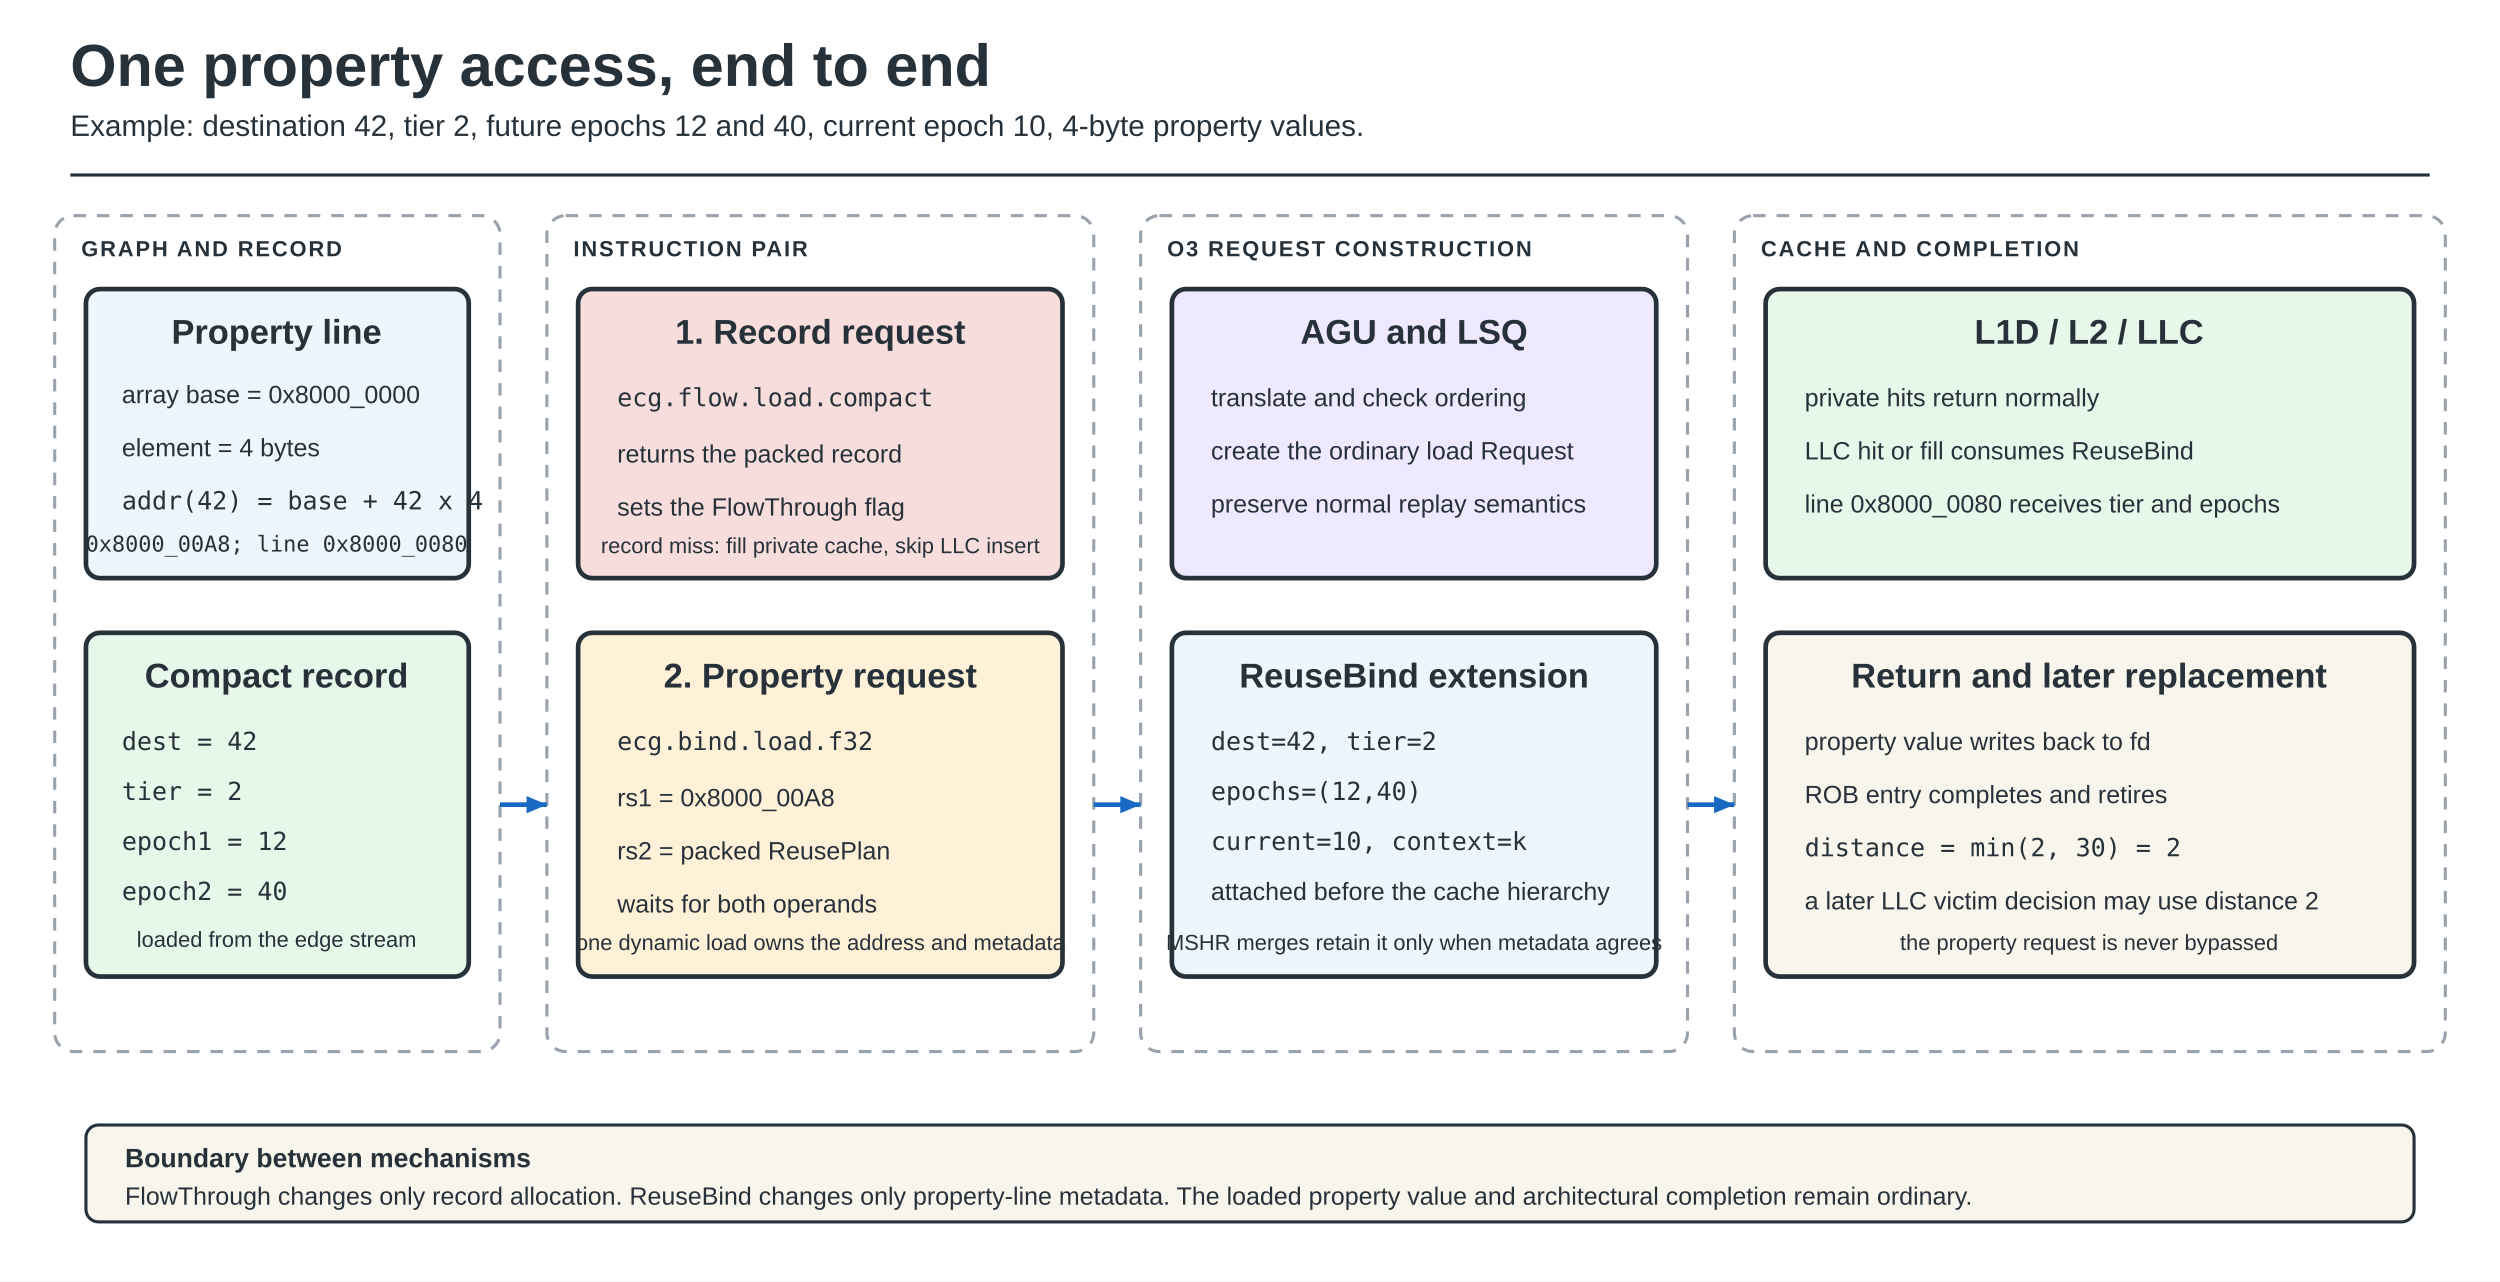
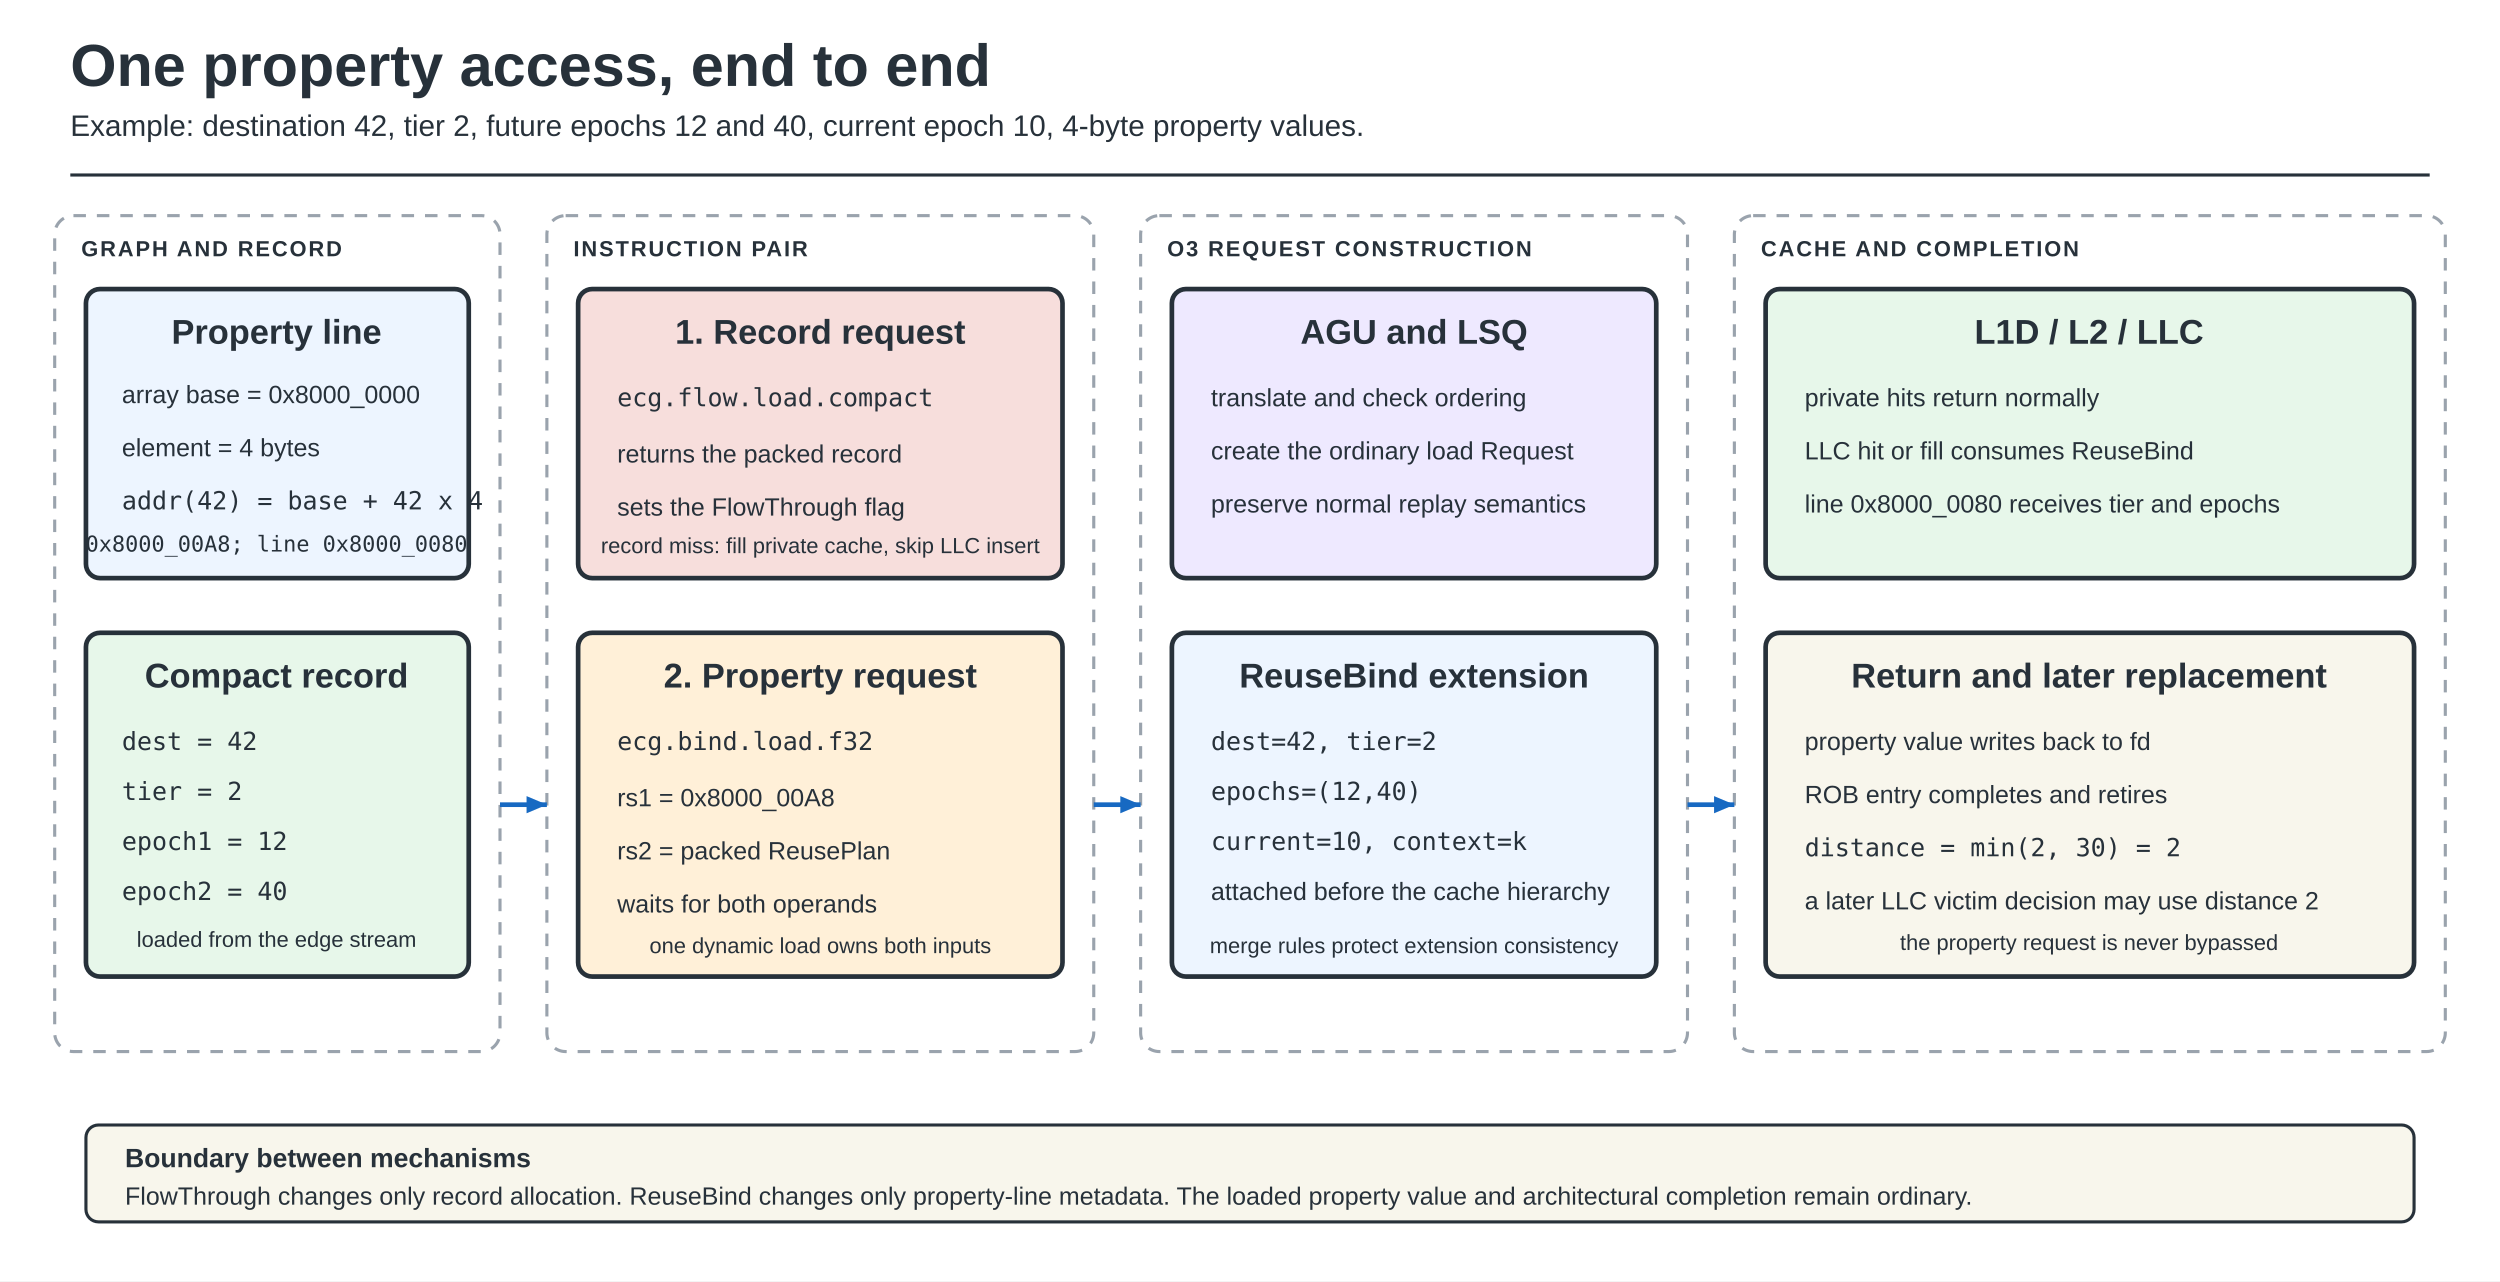
<svg xmlns="http://www.w3.org/2000/svg" width="1600" height="820" viewBox="0 0 1600 820" role="img" aria-labelledby="title desc" fill="#27313A">
  <defs>
    <marker id="arrow" viewBox="0 0 13 11" markerWidth="13" markerHeight="11" refX="13" refY="5.5" orient="auto" markerUnits="userSpaceOnUse">
      <path d="M0 0 L13 5.5 L0 11 Z" fill="#1769C2" />
    </marker>
    <style>
      :root{color-scheme:light dark}
      @media(prefers-color-scheme:dark){
        [fill="#27313A"]{fill:#ECE7DD}[stroke="#27313A"]{stroke:#ECE7DD}
        [fill="#FFFFFF"]{fill:#1E2327}[fill="#F8F6EC"]{fill:#252A2E}
        [fill="#EDF5FF"]{fill:#273846}[fill="#E7F7EA"]{fill:#24382A}
        [fill="#FFF0D8"]{fill:#3B3122}[fill="#F7DEDC"]{fill:#3D292A}
        [fill="#EEE9FF"]{fill:#302C3C}[stroke="#9AA3AD"]{stroke:#747D86}
      }
      .sans{font-family:Arial,Helvetica,sans-serif}.mono{font-family:"SFMono-Regular",Consolas,monospace}
      .title{font-size:38px;font-weight:700}.subtitle{font-size:19px}
      .domain{font-size:14px;font-weight:700;letter-spacing:1.2px}
      .heading{font-size:22px;font-weight:700}.label{font-size:17px;font-weight:700}
      .body{font-size:16px}.small{font-size:14px}.tiny{font-size:12px}
      .arrow{fill:none;stroke:#1769C2;stroke-width:3;marker-end:url(#arrow)}
    </style>
  </defs>
  <rect width="1600" height="820" fill="#FFFFFF" />
  <text x="45" y="55" class="sans title">One property access, end to end</text>
  <text x="45" y="87" class="sans subtitle">Example: destination 42, tier 2, future epochs 12 and 40, current epoch 10, 4-byte property values.</text>
  <line x1="45" y1="112" x2="1555" y2="112" stroke="#27313A" stroke-width="2" />
  <rect x="35" y="138" width="285" height="535" rx="12" fill="none" stroke="#9AA3AD" stroke-width="2" stroke-dasharray="8 7" />
  <text x="52" y="164" class="sans domain">GRAPH AND RECORD</text>
  <rect x="55" y="185" width="245" height="185" rx="9" fill="#EDF5FF" stroke="#27313A" stroke-width="3" />
  <text x="177" y="220" text-anchor="middle" class="sans heading">Property line</text>
  <text x="78" y="258" class="sans body">array base = 0x8000_0000</text>
  <text x="78" y="292" class="sans body">element = 4 bytes</text>
  <text x="78" y="326" class="mono body">addr(42) = base + 42 x 4</text>
  <text x="177" y="353" text-anchor="middle" class="mono small">0x8000_00A8; line 0x8000_0080</text>
  <rect x="55" y="405" width="245" height="220" rx="9" fill="#E7F7EA" stroke="#27313A" stroke-width="3" />
  <text x="177" y="440" text-anchor="middle" class="sans heading">Compact record</text>
  <text x="78" y="480" class="mono body">dest = 42</text>
  <text x="78" y="512" class="mono body">tier = 2</text>
  <text x="78" y="544" class="mono body">epoch1 = 12</text>
  <text x="78" y="576" class="mono body">epoch2 = 40</text>
  <text x="177" y="606" text-anchor="middle" class="sans small">loaded from the edge stream</text>
  <rect x="350" y="138" width="350" height="535" rx="12" fill="none" stroke="#9AA3AD" stroke-width="2" stroke-dasharray="8 7" />
  <text x="367" y="164" class="sans domain">INSTRUCTION PAIR</text>
  <rect x="370" y="185" width="310" height="185" rx="9" fill="#F7DEDC" stroke="#27313A" stroke-width="3" />
  <text x="525" y="220" text-anchor="middle" class="sans heading">1. Record request</text>
  <text x="395" y="260" class="mono body">ecg.flow.load.compact</text>
  <text x="395" y="296" class="sans body">returns the packed record</text>
  <text x="395" y="330" class="sans body">sets the FlowThrough flag</text>
  <text x="525" y="354" text-anchor="middle" class="sans small">record miss: fill private cache, skip LLC insert</text>
  <rect x="370" y="405" width="310" height="220" rx="9" fill="#FFF0D8" stroke="#27313A" stroke-width="3" />
  <text x="525" y="440" text-anchor="middle" class="sans heading">2. Property request</text>
  <text x="395" y="480" class="mono body">ecg.bind.load.f32</text>
  <text x="395" y="516" class="sans body">rs1 = 0x8000_00A8</text>
  <text x="395" y="550" class="sans body">rs2 = packed ReusePlan</text>
  <text x="395" y="584" class="sans body">waits for both operands</text>
-   <text x="525" y="608" text-anchor="middle" class="sans small">one dynamic load owns the address and metadata</text>
+   <text x="525" y="610" text-anchor="middle" class="sans small">one dynamic load owns both inputs</text>
  <rect x="730" y="138" width="350" height="535" rx="12" fill="none" stroke="#9AA3AD" stroke-width="2" stroke-dasharray="8 7" />
  <text x="747" y="164" class="sans domain">O3 REQUEST CONSTRUCTION</text>
  <rect x="750" y="185" width="310" height="185" rx="9" fill="#EEE9FF" stroke="#27313A" stroke-width="3" />
  <text x="905" y="220" text-anchor="middle" class="sans heading">AGU and LSQ</text>
  <text x="775" y="260" class="sans body">translate and check ordering</text>
  <text x="775" y="294" class="sans body">create the ordinary load Request</text>
  <text x="775" y="328" class="sans body">preserve normal replay semantics</text>
  <rect x="750" y="405" width="310" height="220" rx="9" fill="#EDF5FF" stroke="#27313A" stroke-width="3" />
  <text x="905" y="440" text-anchor="middle" class="sans heading">ReuseBind extension</text>
  <text x="775" y="480" class="mono body">dest=42, tier=2</text>
  <text x="775" y="512" class="mono body">epochs=(12,40)</text>
  <text x="775" y="544" class="mono body">current=10, context=k</text>
  <text x="775" y="576" class="sans body">attached before the cache hierarchy</text>
-   <text x="905" y="608" text-anchor="middle" class="sans small">MSHR merges retain it only when metadata agrees</text>
+   <text x="905" y="610" text-anchor="middle" class="sans small">merge rules protect extension consistency</text>
  <rect x="1110" y="138" width="455" height="535" rx="12" fill="none" stroke="#9AA3AD" stroke-width="2" stroke-dasharray="8 7" />
  <text x="1127" y="164" class="sans domain">CACHE AND COMPLETION</text>
  <rect x="1130" y="185" width="415" height="185" rx="9" fill="#E7F7EA" stroke="#27313A" stroke-width="3" />
  <text x="1337" y="220" text-anchor="middle" class="sans heading">L1D / L2 / LLC</text>
  <text x="1155" y="260" class="sans body">private hits return normally</text>
  <text x="1155" y="294" class="sans body">LLC hit or fill consumes ReuseBind</text>
  <text x="1155" y="328" class="sans body">line 0x8000_0080 receives tier and epochs</text>
  <rect x="1130" y="405" width="415" height="220" rx="9" fill="#F8F6EC" stroke="#27313A" stroke-width="3" />
  <text x="1337" y="440" text-anchor="middle" class="sans heading">Return and later replacement</text>
  <text x="1155" y="480" class="sans body">property value writes back to fd</text>
  <text x="1155" y="514" class="sans body">ROB entry completes and retires</text>
  <text x="1155" y="548" class="mono body">distance = min(2, 30) = 2</text>
  <text x="1155" y="582" class="sans body">a later LLC victim decision may use distance 2</text>
  <text x="1337" y="608" text-anchor="middle" class="sans small">the property request is never bypassed</text>
  <path d="M320 515 H350" class="arrow" />
  <path d="M700 515 H730" class="arrow" />
  <path d="M1080 515 H1110" class="arrow" />
  <rect x="55" y="720" width="1490" height="62" rx="8" fill="#F8F6EC" stroke="#27313A" stroke-width="2" />
  <text x="80" y="747" class="sans label">Boundary between mechanisms</text>
  <text x="80" y="771" class="sans body">FlowThrough changes only record allocation. ReuseBind changes only property-line metadata. The loaded property value and architectural completion remain ordinary.</text>
</svg>
